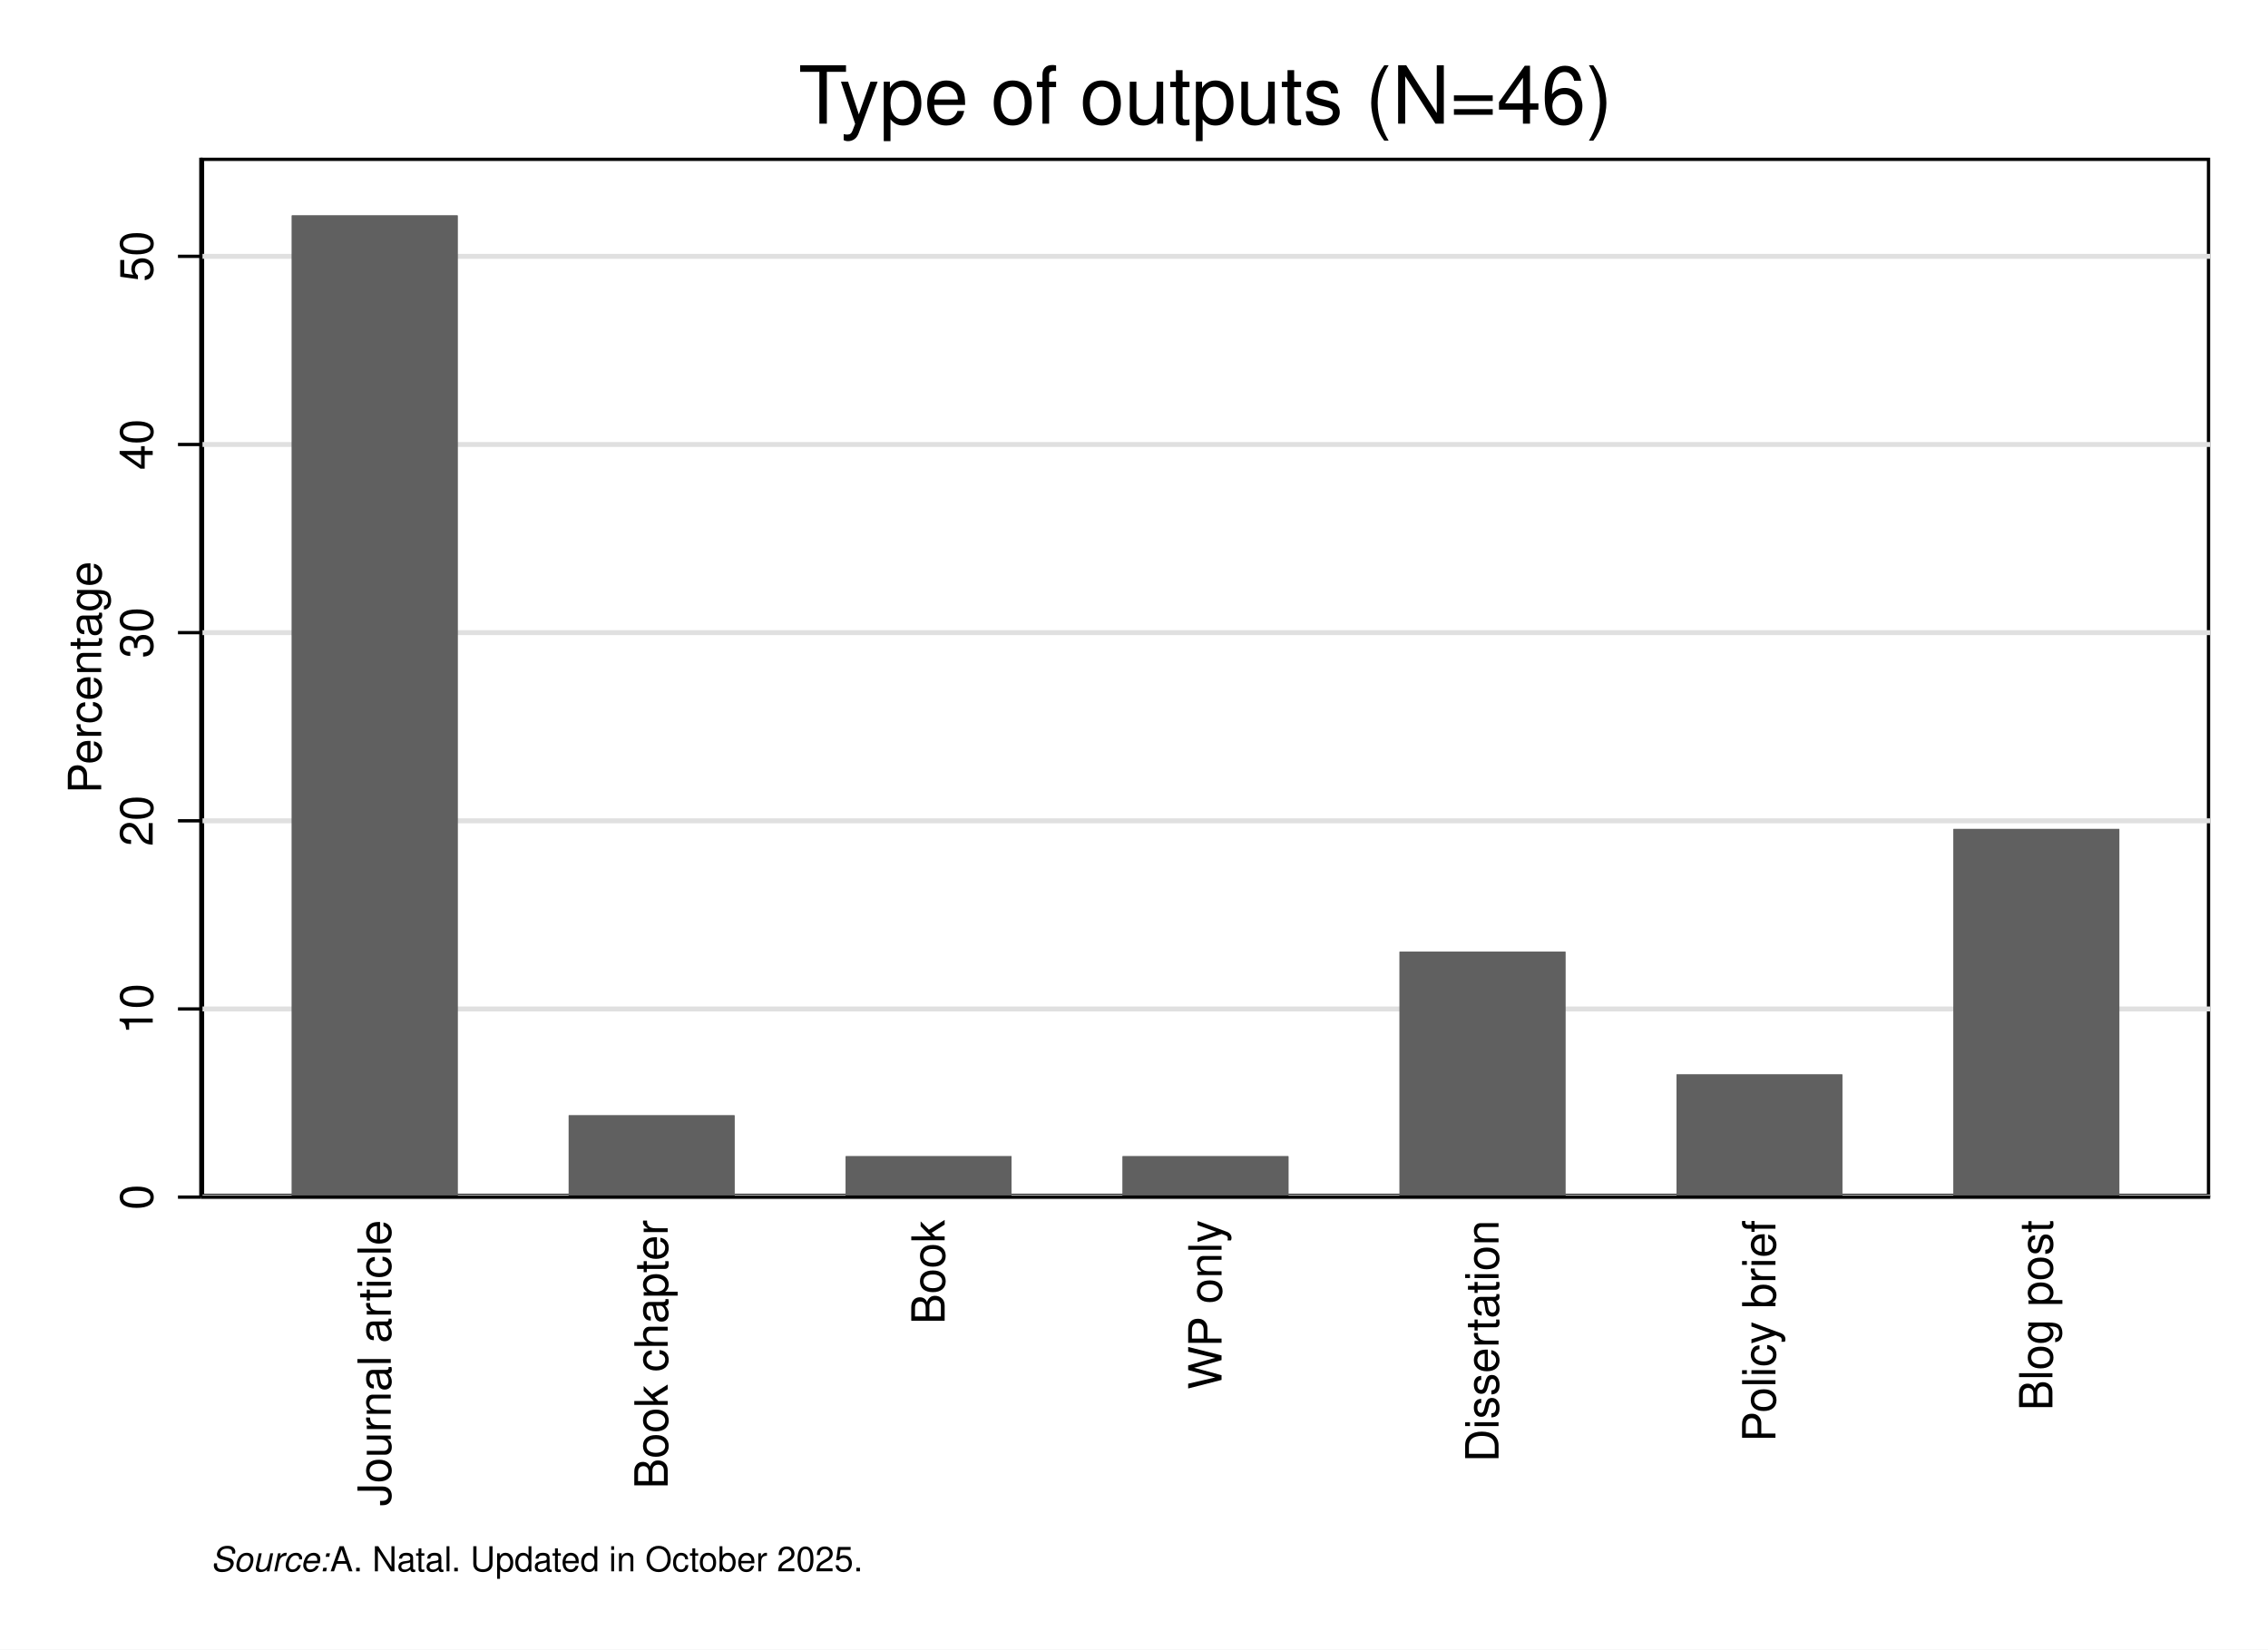
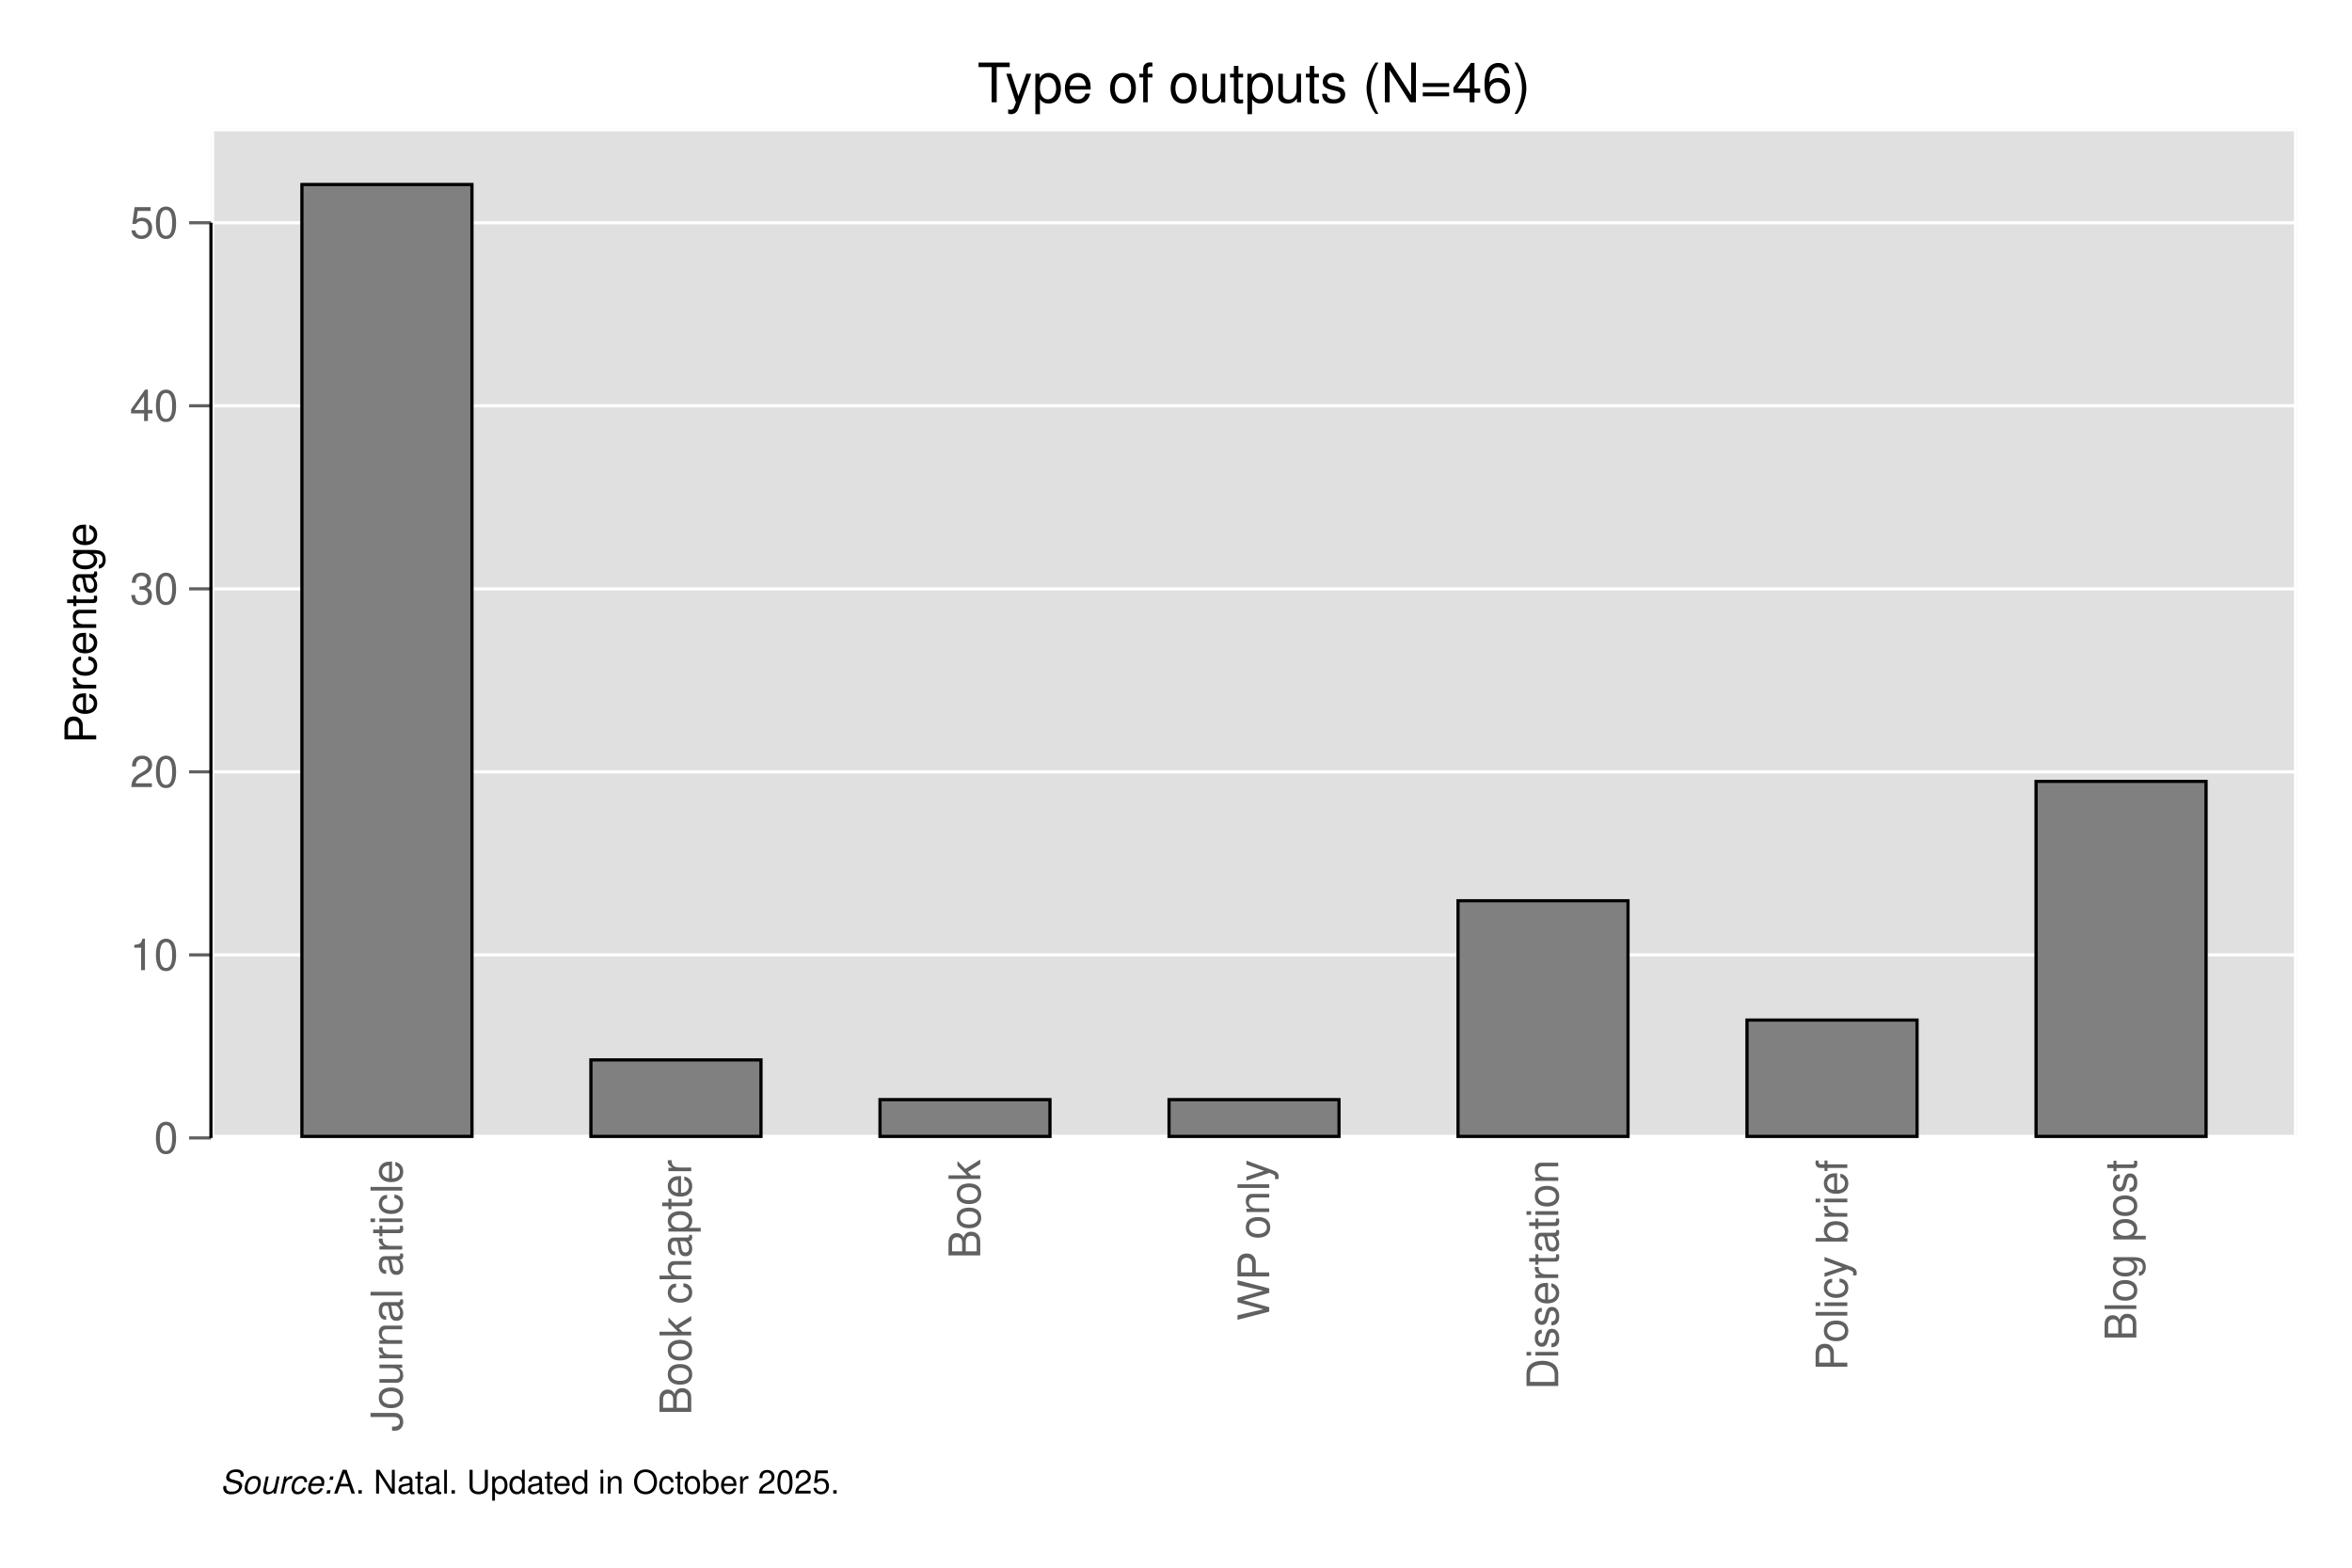
- <svg xmlns="http://www.w3.org/2000/svg" version="1.1" width="5.50in" height="4.00in" viewBox="0 0 3960 2880">
-   <rect x="0" y="0" width="3960" height="2880" style="fill:#FFFFFF;stroke:none" />
-   <rect x="0.00" y="0.00" width="3959.88" height="2880.00" style="fill:#FFFFFF" />
-   <rect x="2.88" y="2.88" width="3954.12" height="2874.24" style="fill:none;stroke:#FFFFFF;stroke-width:5.76" />
-   <rect x="353.59" y="278.23" width="3502.55" height="1809.34" style="fill:none;stroke:#000000;stroke-width:5.76" />
-   <line x1="350.71" y1="2090.45" x2="3859.02" y2="2090.45" style="stroke:#E0E0E0;stroke-width:8.64" />
-   <line x1="350.71" y1="1761.88" x2="3859.02" y2="1761.88" style="stroke:#E0E0E0;stroke-width:8.64" />
-   <line x1="350.71" y1="1433.32" x2="3859.02" y2="1433.32" style="stroke:#E0E0E0;stroke-width:8.64" />
-   <line x1="350.71" y1="1104.75" x2="3859.02" y2="1104.75" style="stroke:#E0E0E0;stroke-width:8.64" />
-   <line x1="350.71" y1="776.18" x2="3859.02" y2="776.18" style="stroke:#E0E0E0;stroke-width:8.64" />
-   <line x1="350.71" y1="447.62" x2="3859.02" y2="447.62" style="stroke:#E0E0E0;stroke-width:8.64" />
-   <rect x="509.48" y="376.21" width="289.58" height="1714.24" style="fill:#606060" />
-   <rect x="512.36" y="379.09" width="283.82" height="1708.48" style="fill:none;stroke:#606060;stroke-width:5.76" />
-   <rect x="992.97" y="1947.64" width="289.58" height="142.81" style="fill:#606060" />
-   <rect x="995.85" y="1950.52" width="283.82" height="137.05" style="fill:none;stroke:#606060;stroke-width:5.76" />
-   <rect x="1476.59" y="2019.04" width="289.58" height="71.41" style="fill:#606060" />
-   <rect x="1479.46" y="2021.92" width="283.82" height="65.65" style="fill:none;stroke:#606060;stroke-width:5.76" />
-   <rect x="1960.08" y="2019.04" width="289.57" height="71.41" style="fill:#606060" />
-   <rect x="1962.96" y="2021.92" width="283.82" height="65.65" style="fill:none;stroke:#606060;stroke-width:5.76" />
-   <rect x="2443.69" y="1661.89" width="289.58" height="428.56" style="fill:#606060" />
-   <rect x="2446.57" y="1664.77" width="283.82" height="422.80" style="fill:none;stroke:#606060;stroke-width:5.76" />
-   <rect x="2927.31" y="1876.23" width="289.45" height="214.22" style="fill:#606060" />
-   <rect x="2930.19" y="1879.11" width="283.69" height="208.46" style="fill:none;stroke:#606060;stroke-width:5.76" />
-   <rect x="3410.80" y="1447.55" width="289.57" height="642.90" style="fill:#606060" />
-   <rect x="3413.68" y="1450.43" width="283.82" height="637.14" style="fill:none;stroke:#606060;stroke-width:5.76" />
-   <line x1="350.71" y1="2090.45" x2="350.71" y2="275.35" style="stroke:#000000;stroke-width:5.76" />
-   <line x1="350.71" y1="2090.45" x2="310.74" y2="2090.45" style="stroke:#000000;stroke-width:5.76" />
-   <text x="266.64" y="2090.45" style="font-family:'Helvetica';font-size:79.94px;fill:#000000" transform="rotate(-90 266.64,2090.45)" text-anchor="middle">0</text>
-   <line x1="350.71" y1="1761.88" x2="310.74" y2="1761.88" style="stroke:#000000;stroke-width:5.76" />
-   <text x="266.64" y="1761.88" style="font-family:'Helvetica';font-size:79.94px;fill:#000000" transform="rotate(-90 266.64,1761.88)" text-anchor="middle">10</text>
-   <line x1="350.71" y1="1433.32" x2="310.74" y2="1433.32" style="stroke:#000000;stroke-width:5.76" />
-   <text x="266.64" y="1433.32" style="font-family:'Helvetica';font-size:79.94px;fill:#000000" transform="rotate(-90 266.64,1433.32)" text-anchor="middle">20</text>
-   <line x1="350.71" y1="1104.75" x2="310.74" y2="1104.75" style="stroke:#000000;stroke-width:5.76" />
-   <text x="266.64" y="1104.75" style="font-family:'Helvetica';font-size:79.94px;fill:#000000" transform="rotate(-90 266.64,1104.75)" text-anchor="middle">30</text>
-   <line x1="350.71" y1="776.18" x2="310.74" y2="776.18" style="stroke:#000000;stroke-width:5.76" />
-   <text x="266.64" y="776.18" style="font-family:'Helvetica';font-size:79.94px;fill:#000000" transform="rotate(-90 266.64,776.18)" text-anchor="middle">40</text>
-   <line x1="350.71" y1="447.62" x2="310.74" y2="447.62" style="stroke:#000000;stroke-width:5.76" />
-   <text x="266.64" y="447.62" style="font-family:'Helvetica';font-size:79.94px;fill:#000000" transform="rotate(-90 266.64,447.62)" text-anchor="middle">50</text>
-   <text x="176.68" y="1182.96" style="font-family:'Helvetica';font-size:79.94px;fill:#000000" transform="rotate(-90 176.68,1182.96)" text-anchor="middle">Percentage</text>
-   <line x1="350.71" y1="2090.45" x2="3859.02" y2="2090.45" style="stroke:#000000;stroke-width:5.76" />
-   <text x="682.28" y="2130.42" style="font-family:'Helvetica';font-size:79.94px;fill:#000000" transform="rotate(-90 682.28,2130.42)" text-anchor="end">Journal article</text>
-   <text x="1165.77" y="2130.42" style="font-family:'Helvetica';font-size:79.94px;fill:#000000" transform="rotate(-90 1165.77,2130.42)" text-anchor="end">Book chapter</text>
-   <text x="1649.38" y="2130.42" style="font-family:'Helvetica';font-size:79.94px;fill:#000000" transform="rotate(-90 1649.38,2130.42)" text-anchor="end">Book</text>
-   <text x="2132.87" y="2130.42" style="font-family:'Helvetica';font-size:79.94px;fill:#000000" transform="rotate(-90 2132.87,2130.42)" text-anchor="end">WP only</text>
-   <text x="2616.49" y="2130.42" style="font-family:'Helvetica';font-size:79.94px;fill:#000000" transform="rotate(-90 2616.49,2130.42)" text-anchor="end">Dissertation</text>
-   <text x="3099.98" y="2130.42" style="font-family:'Helvetica';font-size:79.94px;fill:#000000" transform="rotate(-90 3099.98,2130.42)" text-anchor="end">Policy brief</text>
-   <text x="3583.60" y="2130.42" style="font-family:'Helvetica';font-size:79.94px;fill:#000000" transform="rotate(-90 3583.60,2130.42)" text-anchor="end">Blog post</text>
-   <text x="368.03" y="2743.87" style="fill:#000000">
-     <tspan style="font-family:'Helvetica';font-style:italic;font-size:60.02px">Source:</tspan>
-     <tspan style="font-family:'Helvetica';font-size:60.02px"> A. Natal. Updated in October 2025.</tspan>
+ <svg xmlns="http://www.w3.org/2000/svg" version="1.1" width="6.00in" height="4.00in" viewBox="0 0 4320 2880">
+   <rect x="0" y="0" width="4320" height="2880" style="fill:#FFFFFF;stroke:none" />
+   <rect x="0.00" y="0.00" width="4320.00" height="2880.00" style="fill:#FFFFFF" />
+   <rect x="2.88" y="2.88" width="4314.24" height="2874.24" style="fill:none;stroke:#FFFFFF;stroke-width:5.76" />
+   <rect x="387.45" y="235.31" width="3831.70" height="1855.20" style="fill:#E0E0E0" />
+   <rect x="390.33" y="238.19" width="3825.95" height="1849.44" style="fill:none;stroke:#FFFFFF;stroke-width:5.76" />
+   <line x1="387.45" y1="2090.51" x2="4219.15" y2="2090.51" style="stroke:#FFFFFF;stroke-width:5.76" />
+   <line x1="387.45" y1="1754.22" x2="4219.15" y2="1754.22" style="stroke:#FFFFFF;stroke-width:5.76" />
+   <line x1="387.45" y1="1417.93" x2="4219.15" y2="1417.93" style="stroke:#FFFFFF;stroke-width:5.76" />
+   <line x1="387.45" y1="1081.77" x2="4219.15" y2="1081.77" style="stroke:#FFFFFF;stroke-width:5.76" />
+   <line x1="387.45" y1="745.48" x2="4219.15" y2="745.48" style="stroke:#FFFFFF;stroke-width:5.76" />
+   <line x1="387.45" y1="409.19" x2="4219.15" y2="409.19" style="stroke:#FFFFFF;stroke-width:5.76" />
+   <rect x="551.75" y="336.16" width="317.92" height="1754.35" style="fill:#808080" />
+   <rect x="554.62" y="339.04" width="312.17" height="1748.59" style="fill:none;stroke:#000000;stroke-width:5.76" />
+   <rect x="1082.57" y="1944.30" width="317.92" height="146.21" style="fill:#808080" />
+   <rect x="1085.44" y="1947.18" width="312.17" height="140.45" style="fill:none;stroke:#000000;stroke-width:5.76" />
+   <rect x="1613.52" y="2017.34" width="317.79" height="73.17" style="fill:#808080" />
+   <rect x="1616.40" y="2020.22" width="312.03" height="67.41" style="fill:none;stroke:#000000;stroke-width:5.76" />
+   <rect x="2144.34" y="2017.34" width="317.92" height="73.17" style="fill:#808080" />
+   <rect x="2147.22" y="2020.22" width="312.17" height="67.41" style="fill:none;stroke:#000000;stroke-width:5.76" />
+   <rect x="2675.16" y="1651.89" width="317.93" height="438.62" style="fill:#808080" />
+   <rect x="2678.04" y="1654.77" width="312.17" height="432.86" style="fill:none;stroke:#000000;stroke-width:5.76" />
+   <rect x="3205.98" y="1871.13" width="317.93" height="219.38" style="fill:#808080" />
+   <rect x="3208.86" y="1874.01" width="312.17" height="213.62" style="fill:none;stroke:#000000;stroke-width:5.76" />
+   <rect x="3736.93" y="1432.64" width="317.79" height="657.87" style="fill:#808080" />
+   <rect x="3739.81" y="1435.52" width="312.03" height="652.11" style="fill:none;stroke:#000000;stroke-width:5.76" />
+   <line x1="387.45" y1="2090.51" x2="347.36" y2="2090.51" style="stroke:#606060;stroke-width:5.76" />
+   <text x="327.38" y="2118.51" style="font-family:'Helvetica';font-size:79.92px;fill:#606060" text-anchor="end">0</text>
+   <line x1="387.45" y1="1754.22" x2="347.36" y2="1754.22" style="stroke:#606060;stroke-width:5.76" />
+   <text x="327.38" y="1782.22" style="font-family:'Helvetica';font-size:79.92px;fill:#606060" text-anchor="end">10</text>
+   <line x1="387.45" y1="1417.93" x2="347.36" y2="1417.93" style="stroke:#606060;stroke-width:5.76" />
+   <text x="327.38" y="1445.93" style="font-family:'Helvetica';font-size:79.92px;fill:#606060" text-anchor="end">20</text>
+   <line x1="387.45" y1="1081.77" x2="347.36" y2="1081.77" style="stroke:#606060;stroke-width:5.76" />
+   <text x="327.38" y="1109.78" style="font-family:'Helvetica';font-size:79.92px;fill:#606060" text-anchor="end">30</text>
+   <line x1="387.45" y1="745.48" x2="347.36" y2="745.48" style="stroke:#606060;stroke-width:5.76" />
+   <text x="327.38" y="773.49" style="font-family:'Helvetica';font-size:79.92px;fill:#606060" text-anchor="end">40</text>
+   <line x1="387.45" y1="409.19" x2="347.36" y2="409.19" style="stroke:#606060;stroke-width:5.76" />
+   <text x="327.38" y="437.20" style="font-family:'Helvetica';font-size:79.92px;fill:#606060" text-anchor="end">50</text>
+   <line x1="387.45" y1="2090.51" x2="387.45" y2="409.19" style="stroke:#000000;stroke-width:5.76" />
+   <text x="176.70" y="1162.91" style="font-family:'Helvetica';font-size:79.92px;fill:#000000" transform="rotate(-90 176.70,1162.91)" text-anchor="middle">Percentage</text>
+   <text x="738.78" y="2130.47" style="font-family:'Helvetica';font-size:79.92px;fill:#606060" transform="rotate(-90 738.78,2130.47)" text-anchor="end">Journal article</text>
+   <text x="1269.60" y="2130.47" style="font-family:'Helvetica';font-size:79.92px;fill:#606060" transform="rotate(-90 1269.60,2130.47)" text-anchor="end">Book chapter</text>
+   <text x="1800.42" y="2130.47" style="font-family:'Helvetica';font-size:79.92px;fill:#606060" transform="rotate(-90 1800.42,2130.47)" text-anchor="end">Book</text>
+   <text x="2331.24" y="2130.47" style="font-family:'Helvetica';font-size:79.92px;fill:#606060" transform="rotate(-90 2331.24,2130.47)" text-anchor="end">WP only</text>
+   <text x="2862.06" y="2130.47" style="font-family:'Helvetica';font-size:79.92px;fill:#606060" transform="rotate(-90 2862.06,2130.47)" text-anchor="end">Dissertation</text>
+   <text x="3393.02" y="2130.47" style="font-family:'Helvetica';font-size:79.92px;fill:#606060" transform="rotate(-90 3393.02,2130.47)" text-anchor="end">Policy brief</text>
+   <text x="3923.84" y="2130.47" style="font-family:'Helvetica';font-size:79.92px;fill:#606060" transform="rotate(-90 3923.84,2130.47)" text-anchor="end">Blog post</text>
+   <text x="404.73" y="2743.82" style="fill:#000000">
+     <tspan style="font-family:'Helvetica';font-style:italic;font-size:59.94px">Source:</tspan>
+     <tspan style="font-family:'Helvetica';font-size:59.94px"> A. Natal. Updated in October 2025.</tspan>
  </text>
-   <text x="2104.86" y="215.98" style="font-family:'Helvetica';font-size:139.96px;fill:#000000" text-anchor="middle">Type of outputs (N=46)</text>
+   <text x="2303.24" y="187.95" style="font-family:'Helvetica';font-size:100.04px;fill:#000000" text-anchor="middle">Type of outputs (N=46)</text>
</svg>
